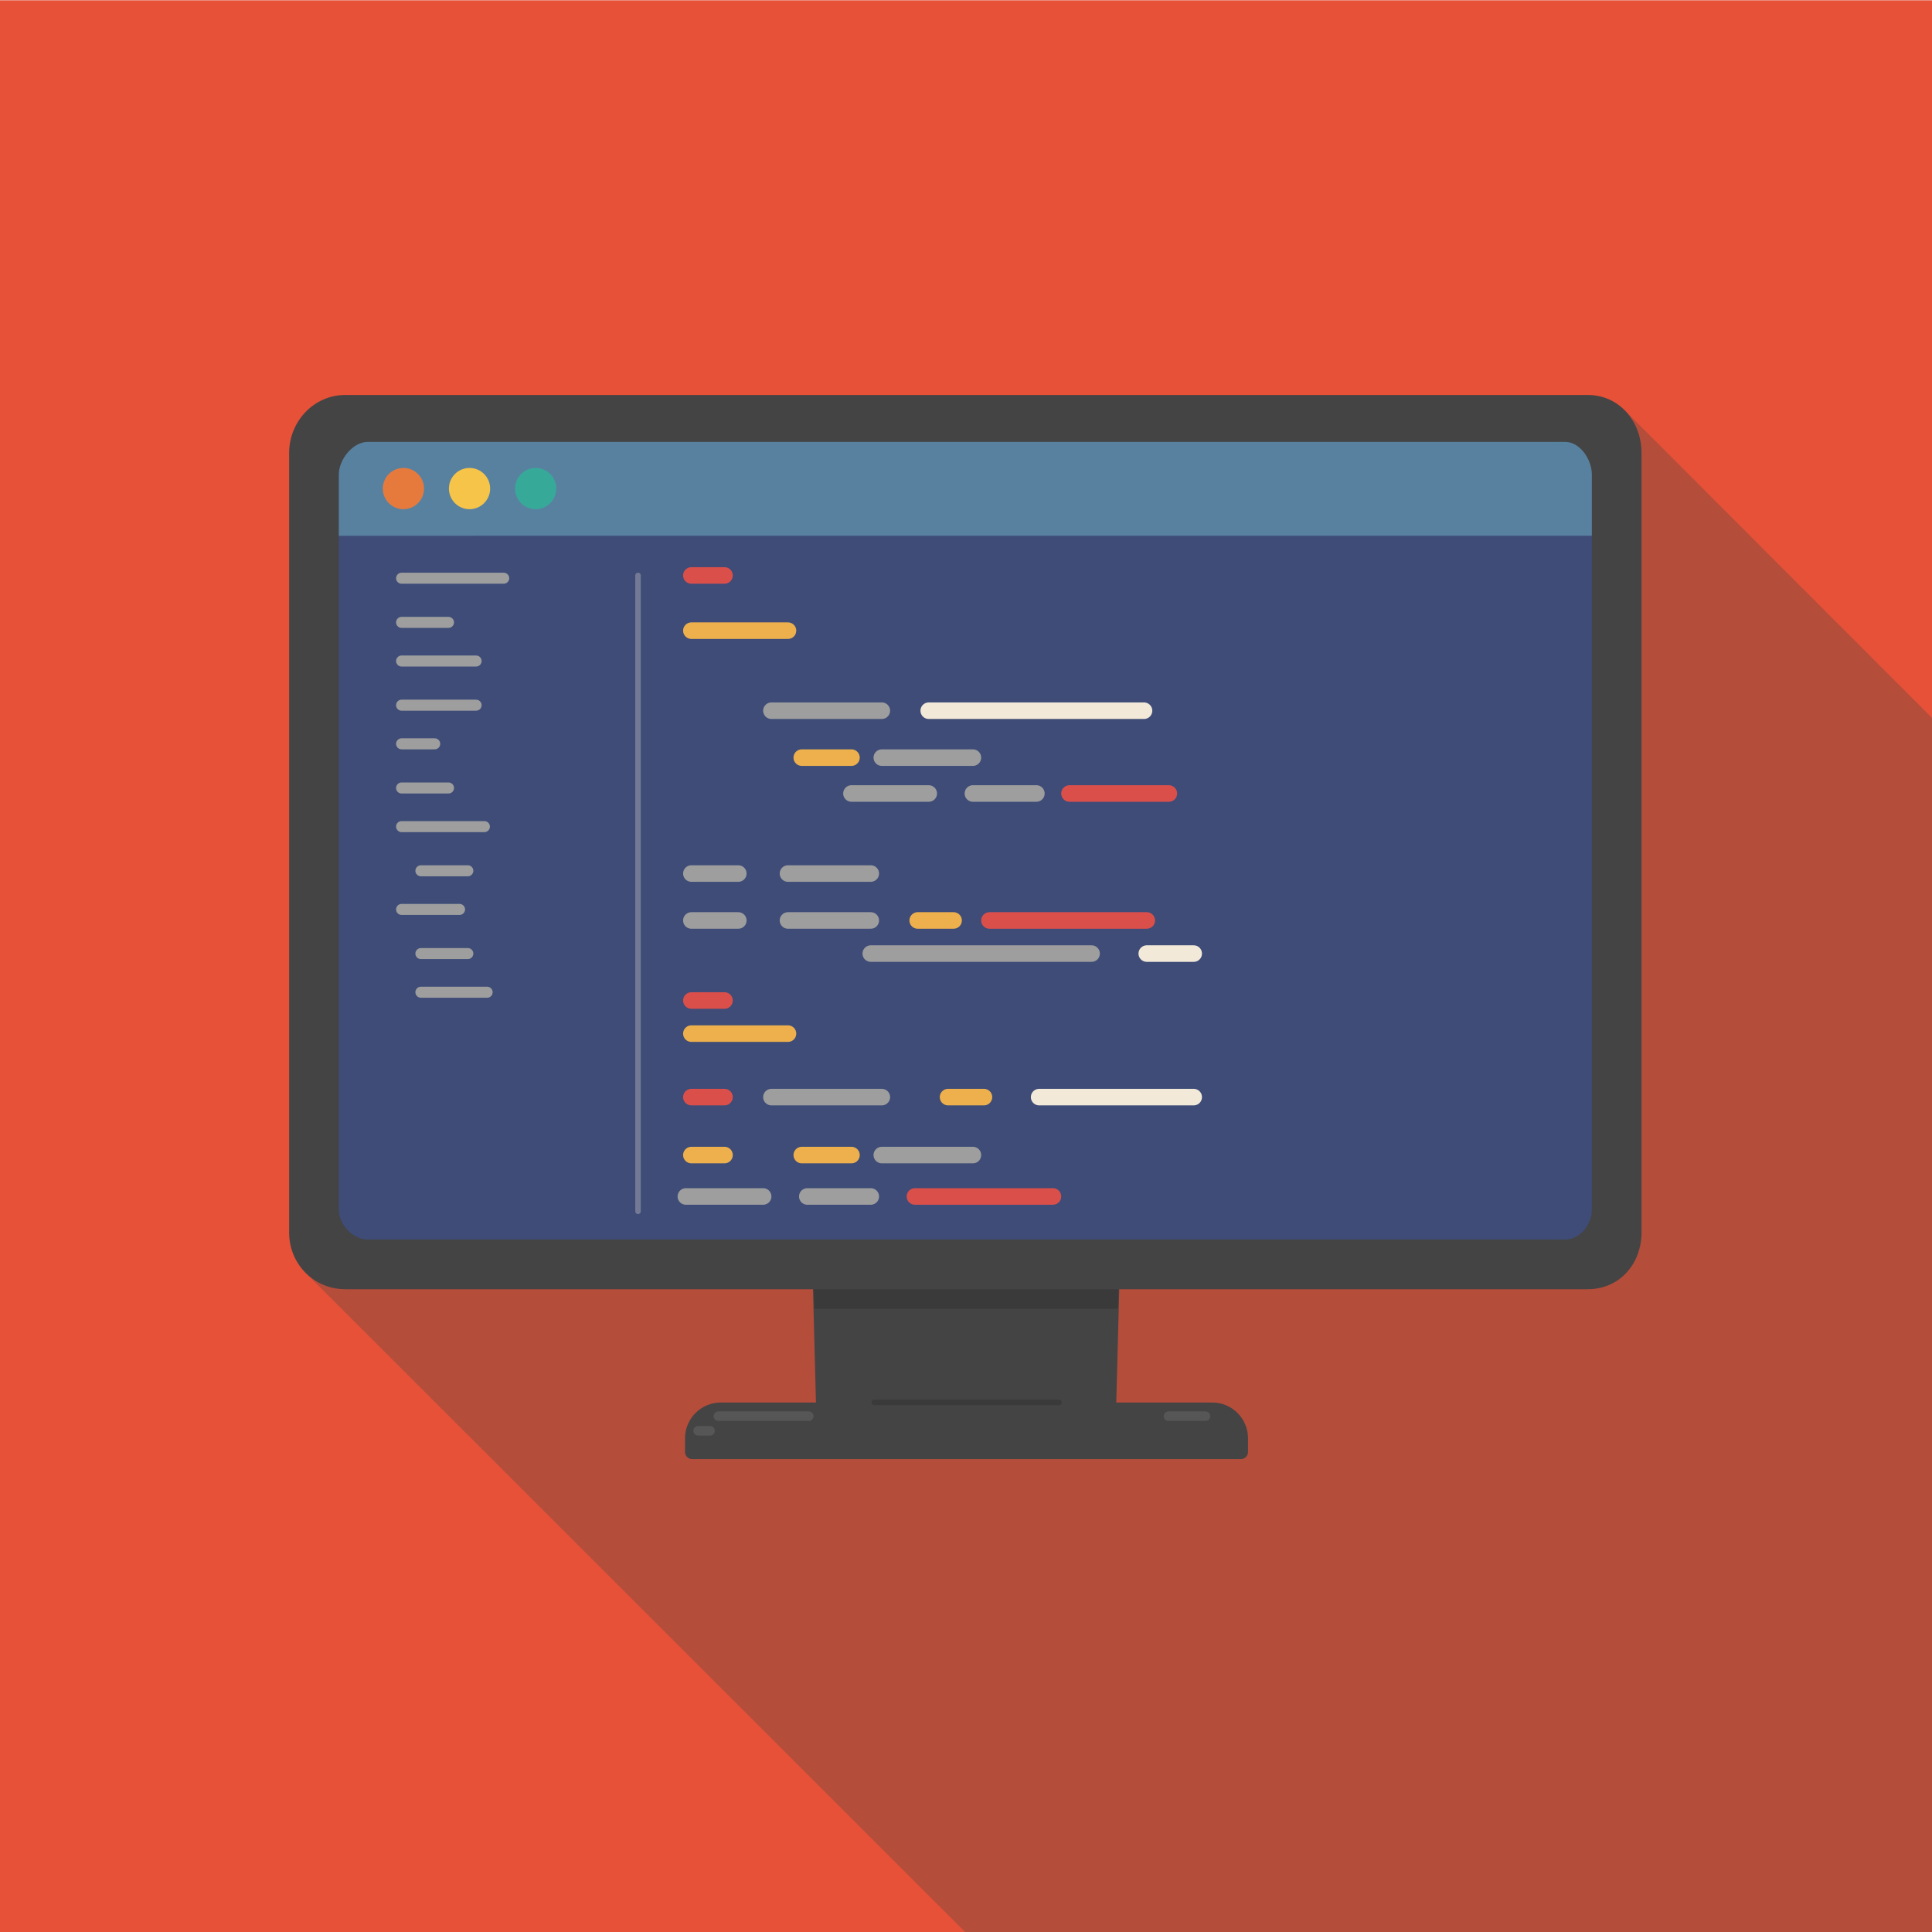
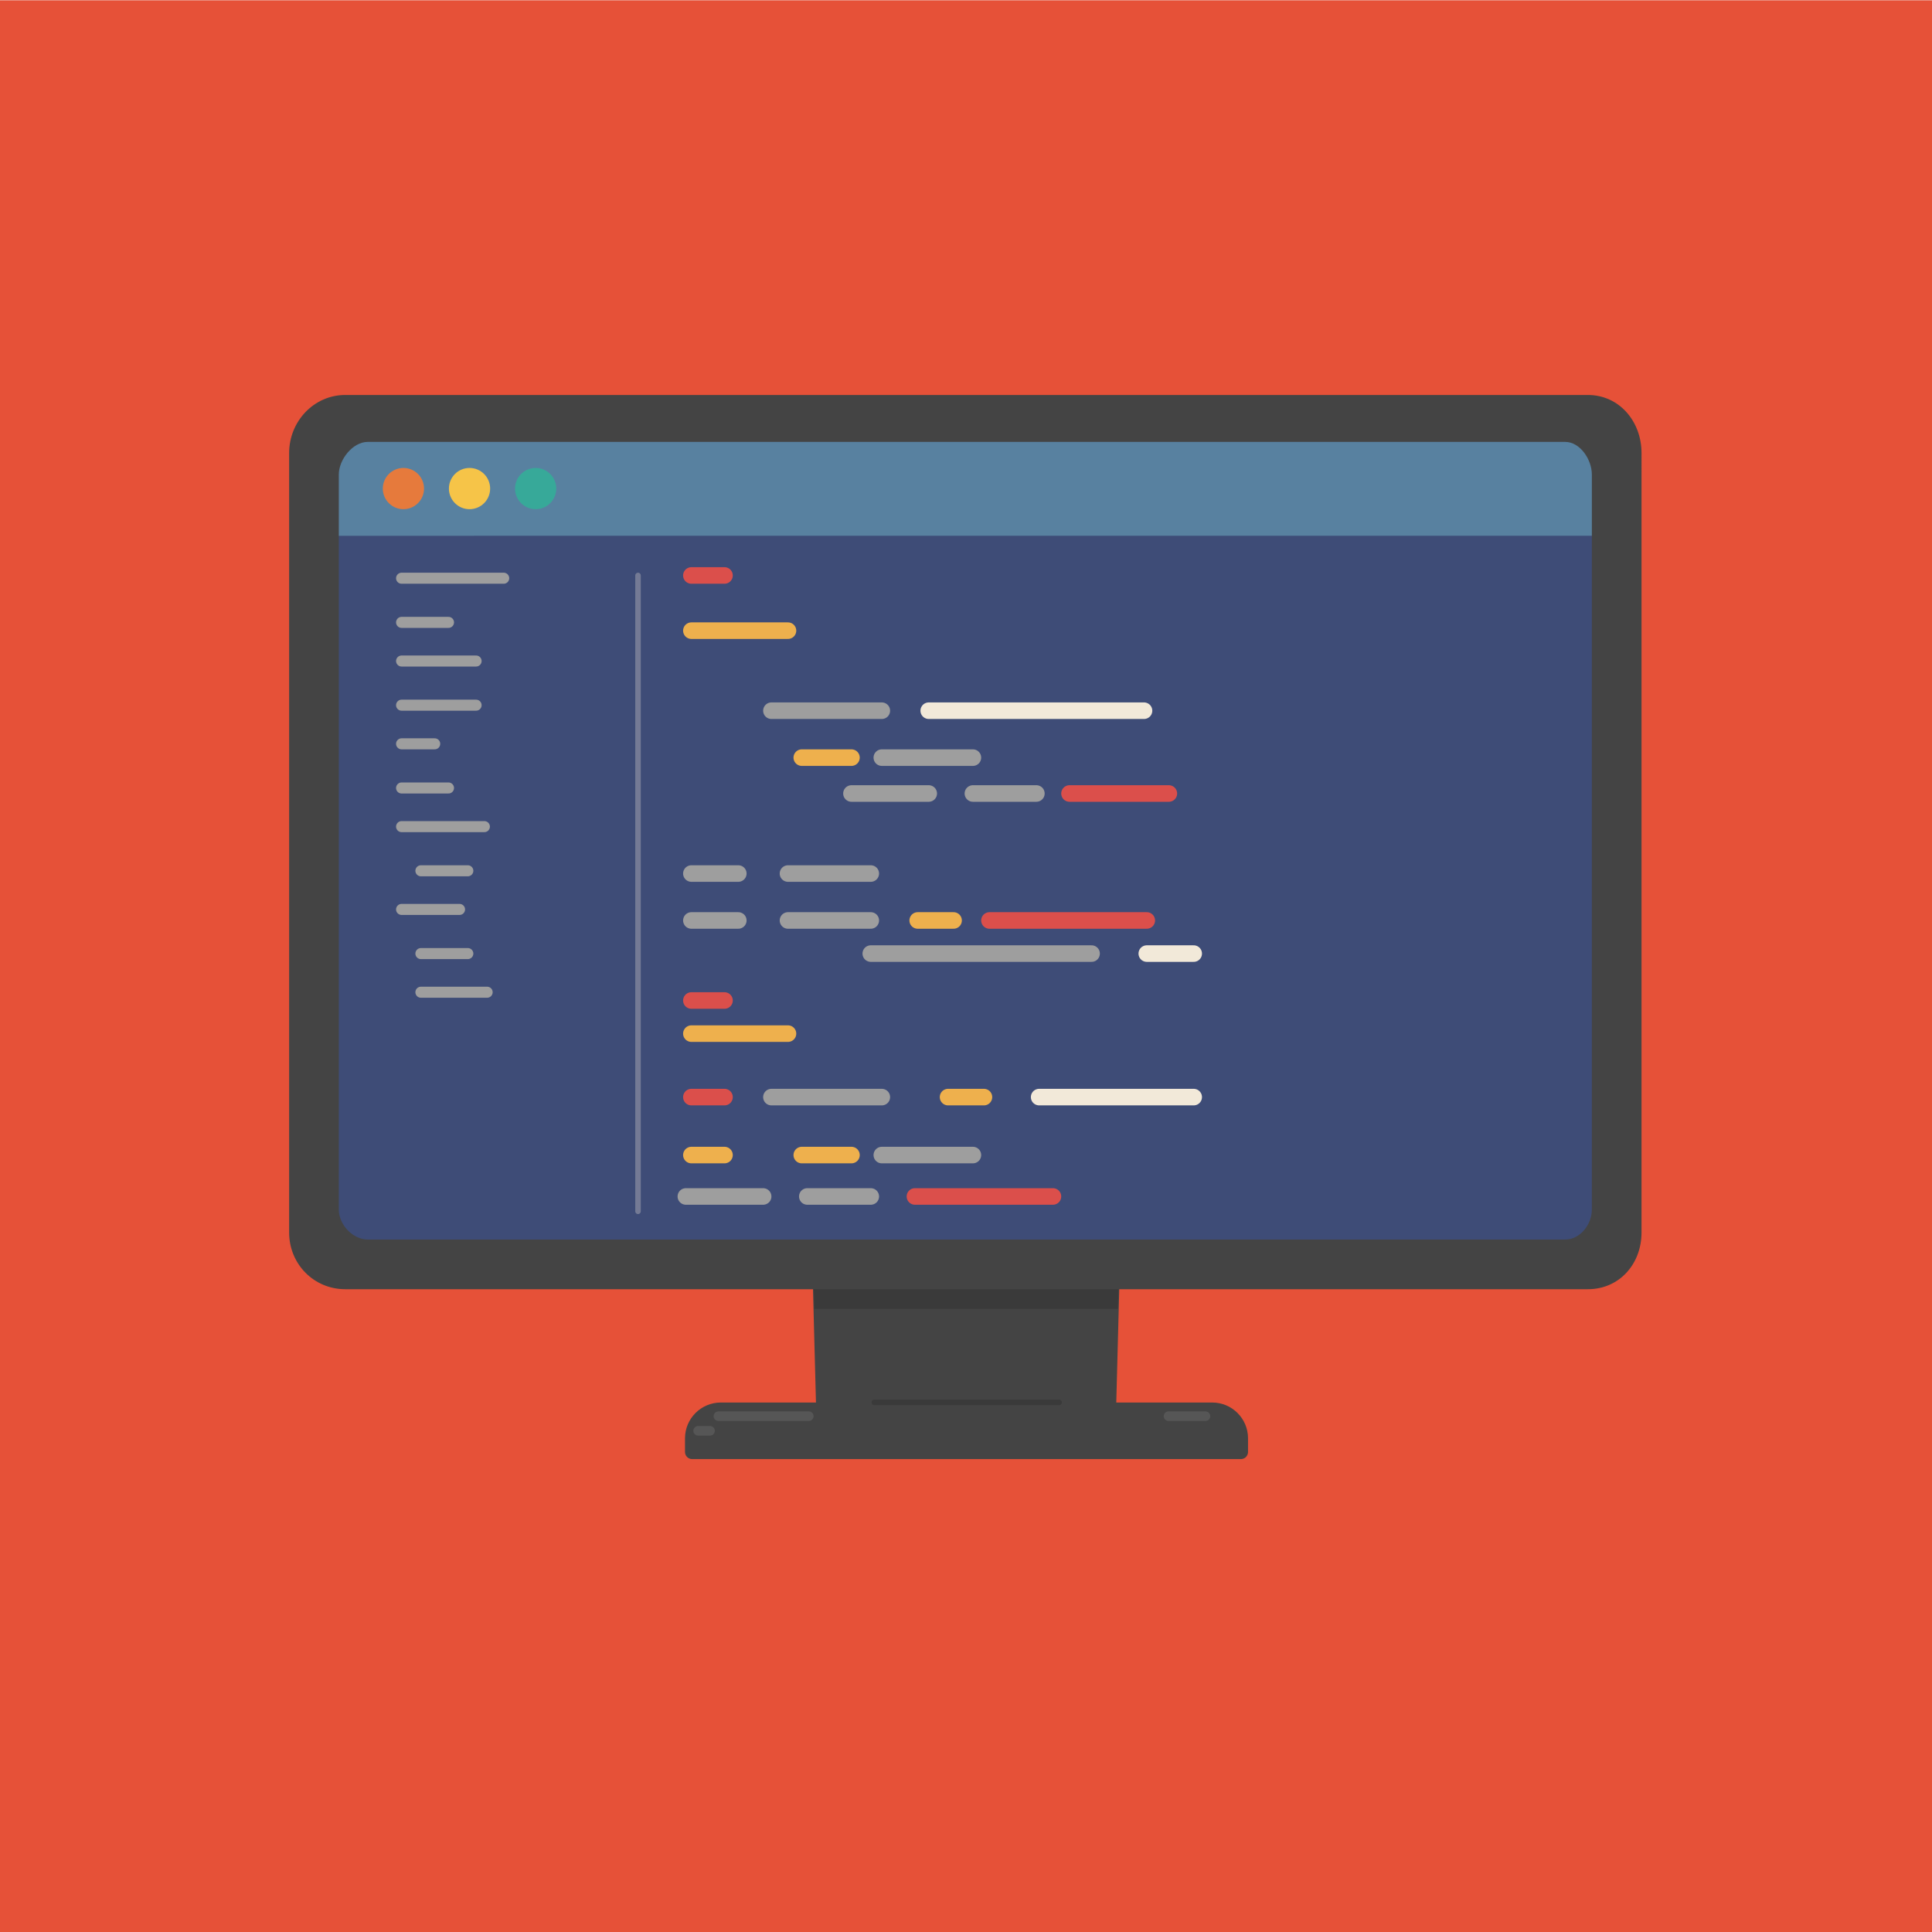
<svg xmlns="http://www.w3.org/2000/svg" version="1.1" id="Capa_1" x="0px" y="0px" width="700px" height="700px" viewBox="0 0 700 700" enable-background="new 0 0 700 700" xml:space="preserve">
  <rect y="0.108" fill="#E65138" width="700" height="700.813" />
-   <polygon opacity="0.3" fill="#444444" enable-background="new    " points="700,260.104 588.756,148.756 111.204,461.645   349.682,700.002 700,700.92 " />
  <polygon fill="#444444" points="404.04,523.596 296.047,523.596 293.047,409.604 407.04,409.604 " />
  <polygon opacity="0.15" enable-background="new    " points="405.04,474.208 295.047,474.208 293.047,403.553 407.04,403.553 " />
  <g>
-     <path fill="#3E4C77" d="M582.756,447.715c0,8.217-1.74,17.988-9.93,17.988l-448.05-1.29c-7.12-5.16-13.02-8.662-16.02-16.698   V166.646c0-8.223,8.217-14.539,16.408-14.539h447.998c8.191,0,9.596,6.315,9.596,14.539v281.069H582.756z" />
-     <path opacity="0.3" fill="#95FFFF" d="M109.67,194.126l-0.863-30.779c5.187-7.662,6.492-11.239,14.75-11.239h452.842   c8.266,0,12.357,2.824,12.357,11.089v30.911" />
-     <path fill="#444444" d="M594.756,446.544c0,11.442-8.066,20.563-19.436,20.563H125.085c-11.369,0-20.328-9.121-20.328-20.563   V164.14c0-11.441,8.959-21.032,20.328-21.032h450.236c11.369,0,19.436,9.591,19.436,21.032V446.544L594.756,446.544z    M576.756,171.925c0-5.402-4.236-11.817-9.676-11.817H133.238c-5.445,0-10.481,6.415-10.481,11.817v266.333   c0,5.391,5.036,10.852,10.481,10.852h433.843c5.438,0,9.676-5.461,9.676-10.852V171.925z" />
+     <path fill="#3E4C77" d="M582.756,447.715c0,8.217-1.74,17.988-9.93,17.988l-448.05-1.29c-7.12-5.16-13.02-8.662-16.02-16.698   V166.646c0-8.223,8.217-14.539,16.408-14.539h447.998c8.19,0,9.596,6.315,9.596,14.539v281.069H582.756z" />
+     <path opacity="0.3" fill="#95FFFF" enable-background="new    " d="M109.67,194.126l-0.863-30.779   c5.187-7.662,6.492-11.239,14.75-11.239h452.842c8.266,0,12.356,2.824,12.356,11.089v30.911" />
+     <path fill="#444444" d="M594.756,446.544c0,11.442-8.065,20.563-19.436,20.563H125.085c-11.369,0-20.328-9.121-20.328-20.563   V164.14c0-11.441,8.959-21.032,20.328-21.032h450.236c11.369,0,19.436,9.591,19.436,21.032L594.756,446.544L594.756,446.544z    M576.756,171.925c0-5.402-4.236-11.817-9.676-11.817H133.238c-5.445,0-10.481,6.415-10.481,11.817v266.333   c0,5.392,5.036,10.853,10.481,10.853h433.843c5.438,0,9.676-5.461,9.676-10.853L576.756,171.925L576.756,171.925z" />
  </g>
  <ellipse fill="#E67A3C" cx="146.165" cy="177.019" rx="7.465" ry="7.471" />
  <path fill="#F6C448" d="M177.588,177.019c0,4.124-3.342,7.471-7.471,7.471c-4.129,0-7.465-3.347-7.465-7.471  s3.336-7.471,7.465-7.471C174.247,169.548,177.588,172.895,177.588,177.019z" />
  <path fill="#37A999" d="M201.541,177.019c0,4.124-3.341,7.471-7.464,7.471c-4.13,0-7.471-3.347-7.471-7.471s3.341-7.471,7.471-7.471  C198.2,169.548,201.541,172.895,201.541,177.019z" />
  <g>
-     <path fill="#444444" d="M250.784,527.368c-0.716,0-1.296-0.581-1.296-1.297v-4.948c0-6.436,5.234-11.67,11.669-11.67h178.064   c6.436,0,11.67,5.234,11.67,11.67v4.948c0,0.716-0.582,1.297-1.297,1.297H250.784z" />
+     <path fill="#444444" d="M250.784,527.368c-0.716,0-1.296-0.581-1.296-1.297v-4.948c0-6.436,5.234-11.67,11.669-11.67h178.063   c6.437,0,11.67,5.233,11.67,11.67v4.948c0,0.716-0.582,1.297-1.297,1.297H250.784z" />
    <g>
-       <path fill="#444444" d="M439.221,510.75c5.729,0,10.373,4.645,10.373,10.373v4.948h-198.81v-4.948    c0-5.729,4.644-10.373,10.373-10.373H439.221 M439.221,508.157H261.157c-7.149,0-12.966,5.815-12.966,12.966v4.948    c0,1.433,1.161,2.593,2.593,2.593h198.81c1.434,0,2.592-1.16,2.592-2.593v-4.948C452.188,513.973,446.372,508.157,439.221,508.157    L439.221,508.157z" />
+       <path fill="#444444" d="M439.221,510.75c5.729,0,10.373,4.645,10.373,10.373v4.948h-198.81v-4.948    c0-5.729,4.644-10.373,10.373-10.373H439.221 M439.221,508.157H261.157c-7.149,0-12.966,5.814-12.966,12.966v4.948    c0,1.433,1.161,2.593,2.593,2.593h198.81c1.435,0,2.592-1.16,2.592-2.593v-4.948C452.188,513.973,446.372,508.157,439.221,508.157    L439.221,508.157z" />
    </g>
  </g>
  <line opacity="0.1" fill="none" stroke="#FFFFFF" stroke-width="3.458" stroke-linecap="round" stroke-miterlimit="10" enable-background="new    " x1="260.292" y1="513.105" x2="293.047" y2="513.105" />
  <line opacity="0.1" fill="none" stroke="#FFFFFF" stroke-width="3.458" stroke-linecap="round" stroke-miterlimit="10" enable-background="new    " x1="252.945" y1="518.411" x2="257.267" y2="518.411" />
  <line opacity="0.1" fill="none" stroke="#FFFFFF" stroke-width="3.458" stroke-linecap="round" stroke-miterlimit="10" enable-background="new    " x1="423.374" y1="513.105" x2="436.772" y2="513.105" />
-   <line opacity="0.15" fill="none" stroke="#000000" stroke-width="2" stroke-linecap="round" stroke-miterlimit="10" enable-background="new    " x1="316.783" y1="508.108" x2="383.731" y2="508.108" />
+   <line opacity="0.15" fill="none" stroke="#000000" stroke-width="2" stroke-linecap="round" stroke-miterlimit="10" enable-background="new    " x1="316.783" y1="508.108" x2="383.73" y2="508.108" />
  <line fill="none" stroke="#DB4F4B" stroke-width="6" stroke-linecap="round" stroke-miterlimit="10" x1="250.5" y1="208.5" x2="262.5" y2="208.5" />
  <line fill="none" stroke="#EEB04D" stroke-width="6" stroke-linecap="round" stroke-miterlimit="10" x1="250.5" y1="228.5" x2="285.5" y2="228.5" />
  <line fill="none" stroke="#9E9E9E" stroke-width="6" stroke-linecap="round" stroke-miterlimit="10" x1="279.5" y1="257.5" x2="319.5" y2="257.5" />
  <line fill="none" stroke="#EEB04D" stroke-width="6" stroke-linecap="round" stroke-miterlimit="10" x1="290.5" y1="274.5" x2="308.5" y2="274.5" />
  <line fill="none" stroke="#9E9E9E" stroke-width="6" stroke-linecap="round" stroke-miterlimit="10" x1="308.5" y1="287.5" x2="336.5" y2="287.5" />
  <line fill="none" stroke="#9E9E9E" stroke-width="6" stroke-linecap="round" stroke-miterlimit="10" x1="319.5" y1="274.5" x2="352.5" y2="274.5" />
  <line fill="none" stroke="#9E9E9E" stroke-width="6" stroke-linecap="round" stroke-miterlimit="10" x1="352.5" y1="287.5" x2="375.5" y2="287.5" />
  <line fill="none" stroke="#DB4F4B" stroke-width="6" stroke-linecap="round" stroke-miterlimit="10" x1="387.5" y1="287.5" x2="423.5" y2="287.5" />
  <line fill="none" stroke="#F2E9D9" stroke-width="6" stroke-linecap="round" stroke-miterlimit="10" x1="336.5" y1="257.5" x2="414.5" y2="257.5" />
  <line fill="none" stroke="#9E9E9E" stroke-width="6" stroke-linecap="round" stroke-miterlimit="10" x1="395.5" y1="345.5" x2="315.5" y2="345.5" />
  <line fill="none" stroke="#EEB04D" stroke-width="6" stroke-linecap="round" stroke-miterlimit="10" x1="345.5" y1="333.5" x2="332.5" y2="333.5" />
  <line fill="none" stroke="#EEB04D" stroke-width="6" stroke-linecap="round" stroke-miterlimit="10" x1="356.5" y1="397.5" x2="343.5" y2="397.5" />
  <line fill="none" stroke="#9E9E9E" stroke-width="6" stroke-linecap="round" stroke-miterlimit="10" x1="315.5" y1="316.5" x2="285.5" y2="316.5" />
  <line fill="none" stroke="#9E9E9E" stroke-width="6" stroke-linecap="round" stroke-miterlimit="10" x1="315.5" y1="333.5" x2="285.5" y2="333.5" />
  <line fill="none" stroke="#9E9E9E" stroke-width="6" stroke-linecap="round" stroke-miterlimit="10" x1="267.5" y1="316.5" x2="250.5" y2="316.5" />
  <line fill="none" stroke="#9E9E9E" stroke-width="4" stroke-linecap="round" stroke-miterlimit="10" x1="162.5" y1="225.5" x2="145.5" y2="225.5" />
  <line fill="none" stroke="#9E9E9E" stroke-width="4" stroke-linecap="round" stroke-miterlimit="10" x1="182.5" y1="209.5" x2="145.5" y2="209.5" />
  <line fill="none" stroke="#9E9E9E" stroke-width="4" stroke-linecap="round" stroke-miterlimit="10" x1="172.5" y1="255.5" x2="145.5" y2="255.5" />
  <line fill="none" stroke="#9E9E9E" stroke-width="4" stroke-linecap="round" stroke-miterlimit="10" x1="172.5" y1="239.5" x2="145.5" y2="239.5" />
  <line fill="none" stroke="#9E9E9E" stroke-width="4" stroke-linecap="round" stroke-miterlimit="10" x1="162.5" y1="285.5" x2="145.5" y2="285.5" />
  <line fill="none" stroke="#9E9E9E" stroke-width="4" stroke-linecap="round" stroke-miterlimit="10" x1="157.5" y1="269.5" x2="145.5" y2="269.5" />
  <line fill="none" stroke="#9E9E9E" stroke-width="4" stroke-linecap="round" stroke-miterlimit="10" x1="169.5" y1="315.5" x2="152.5" y2="315.5" />
  <line fill="none" stroke="#9E9E9E" stroke-width="4" stroke-linecap="round" stroke-miterlimit="10" x1="175.5" y1="299.5" x2="145.5" y2="299.5" />
  <line fill="none" stroke="#9E9E9E" stroke-width="4" stroke-linecap="round" stroke-miterlimit="10" x1="169.5" y1="345.5" x2="152.5" y2="345.5" />
  <line fill="none" stroke="#9E9E9E" stroke-width="4" stroke-linecap="round" stroke-miterlimit="10" x1="166.5" y1="329.5" x2="145.5" y2="329.5" />
  <line fill="none" stroke="#9E9E9E" stroke-width="4" stroke-linecap="round" stroke-miterlimit="10" x1="176.5" y1="359.5" x2="152.5" y2="359.5" />
  <line fill="none" stroke="#9E9E9E" stroke-width="6" stroke-linecap="round" stroke-miterlimit="10" x1="267.5" y1="333.5" x2="250.5" y2="333.5" />
  <line fill="none" stroke="#F2E9D9" stroke-width="6" stroke-linecap="round" stroke-miterlimit="10" x1="432.5" y1="345.5" x2="415.5" y2="345.5" />
  <line fill="none" stroke="#DB4F4B" stroke-width="6" stroke-linecap="round" stroke-miterlimit="10" x1="415.5" y1="333.5" x2="358.5" y2="333.5" />
  <line fill="none" stroke="#DB4F4B" stroke-width="6" stroke-linecap="round" stroke-miterlimit="10" x1="250.5" y1="362.5" x2="262.5" y2="362.5" />
  <line fill="none" stroke="#DB4F4B" stroke-width="6" stroke-linecap="round" stroke-miterlimit="10" x1="250.5" y1="397.5" x2="262.5" y2="397.5" />
  <line fill="none" stroke="#EEB04D" stroke-width="6" stroke-linecap="round" stroke-miterlimit="10" x1="250.5" y1="418.5" x2="262.5" y2="418.5" />
  <line fill="none" stroke="#EEB04D" stroke-width="6" stroke-linecap="round" stroke-miterlimit="10" x1="250.5" y1="374.5" x2="285.5" y2="374.5" />
  <line fill="none" stroke="#9E9E9E" stroke-width="6" stroke-linecap="round" stroke-miterlimit="10" x1="279.5" y1="397.5" x2="319.5" y2="397.5" />
  <line fill="none" stroke="#EEB04D" stroke-width="6" stroke-linecap="round" stroke-miterlimit="10" x1="290.5" y1="418.5" x2="308.5" y2="418.5" />
  <line fill="none" stroke="#9E9E9E" stroke-width="6" stroke-linecap="round" stroke-miterlimit="10" x1="248.5" y1="433.5" x2="276.5" y2="433.5" />
  <line fill="none" stroke="#9E9E9E" stroke-width="6" stroke-linecap="round" stroke-miterlimit="10" x1="319.5" y1="418.5" x2="352.5" y2="418.5" />
  <line fill="none" stroke="#9E9E9E" stroke-width="6" stroke-linecap="round" stroke-miterlimit="10" x1="292.5" y1="433.5" x2="315.5" y2="433.5" />
  <line fill="none" stroke="#F2E9D9" stroke-width="6" stroke-linecap="round" stroke-miterlimit="10" x1="376.5" y1="397.5" x2="432.5" y2="397.5" />
  <line fill="none" stroke="#DB4F4B" stroke-width="6" stroke-linecap="round" stroke-miterlimit="10" x1="331.5" y1="433.5" x2="381.5" y2="433.5" />
-   <line opacity="0.3" fill="none" stroke="#F2E9D9" stroke-width="2" stroke-linecap="round" stroke-miterlimit="10" x1="231.167" y1="208.5" x2="231.167" y2="438.881" />
+   <line opacity="0.3" fill="none" stroke="#F2E9D9" stroke-width="2" stroke-linecap="round" stroke-miterlimit="10" enable-background="new    " x1="231.167" y1="208.5" x2="231.167" y2="438.881" />
</svg>
